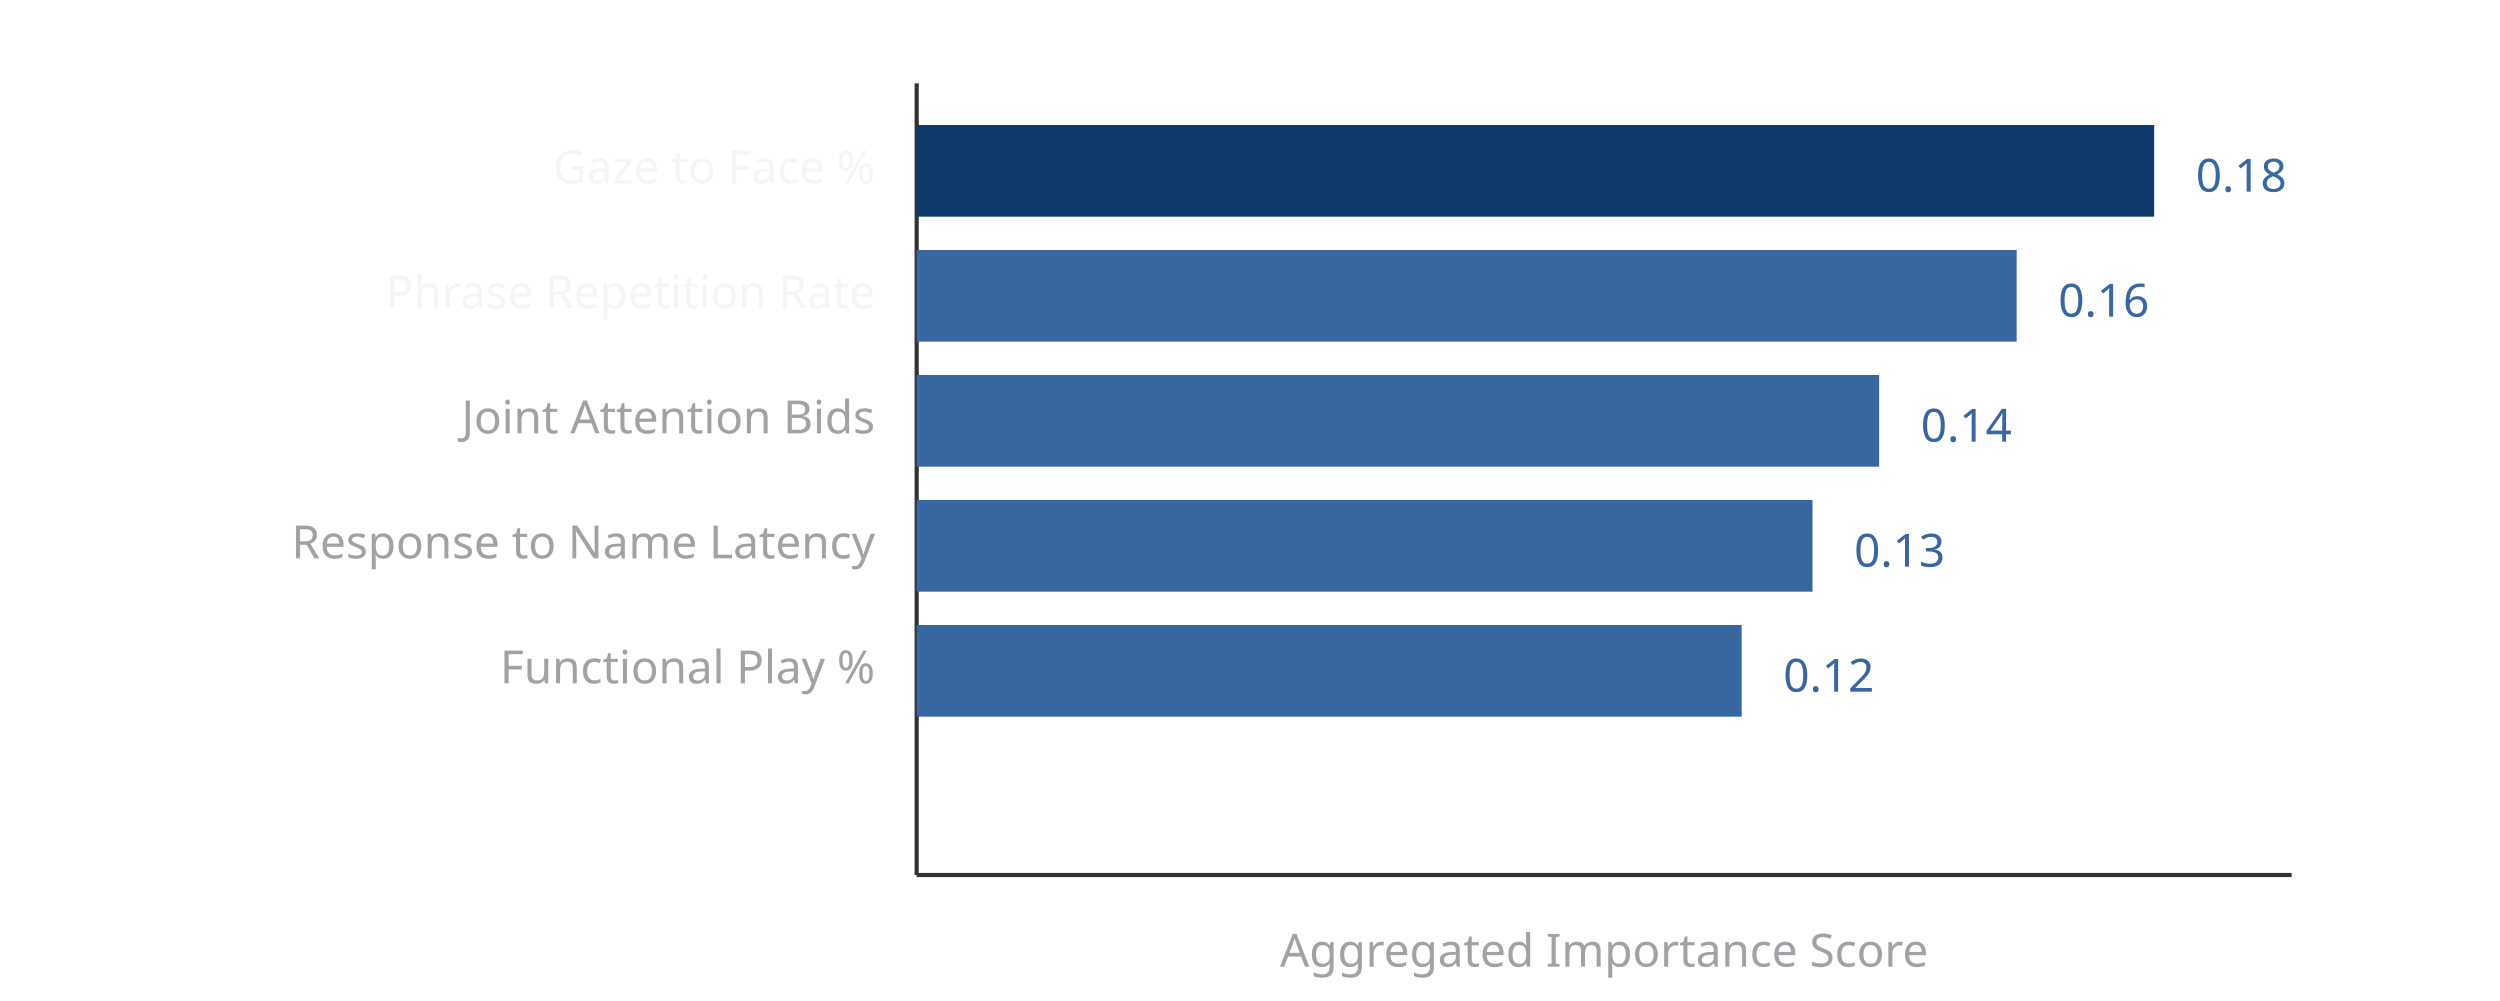
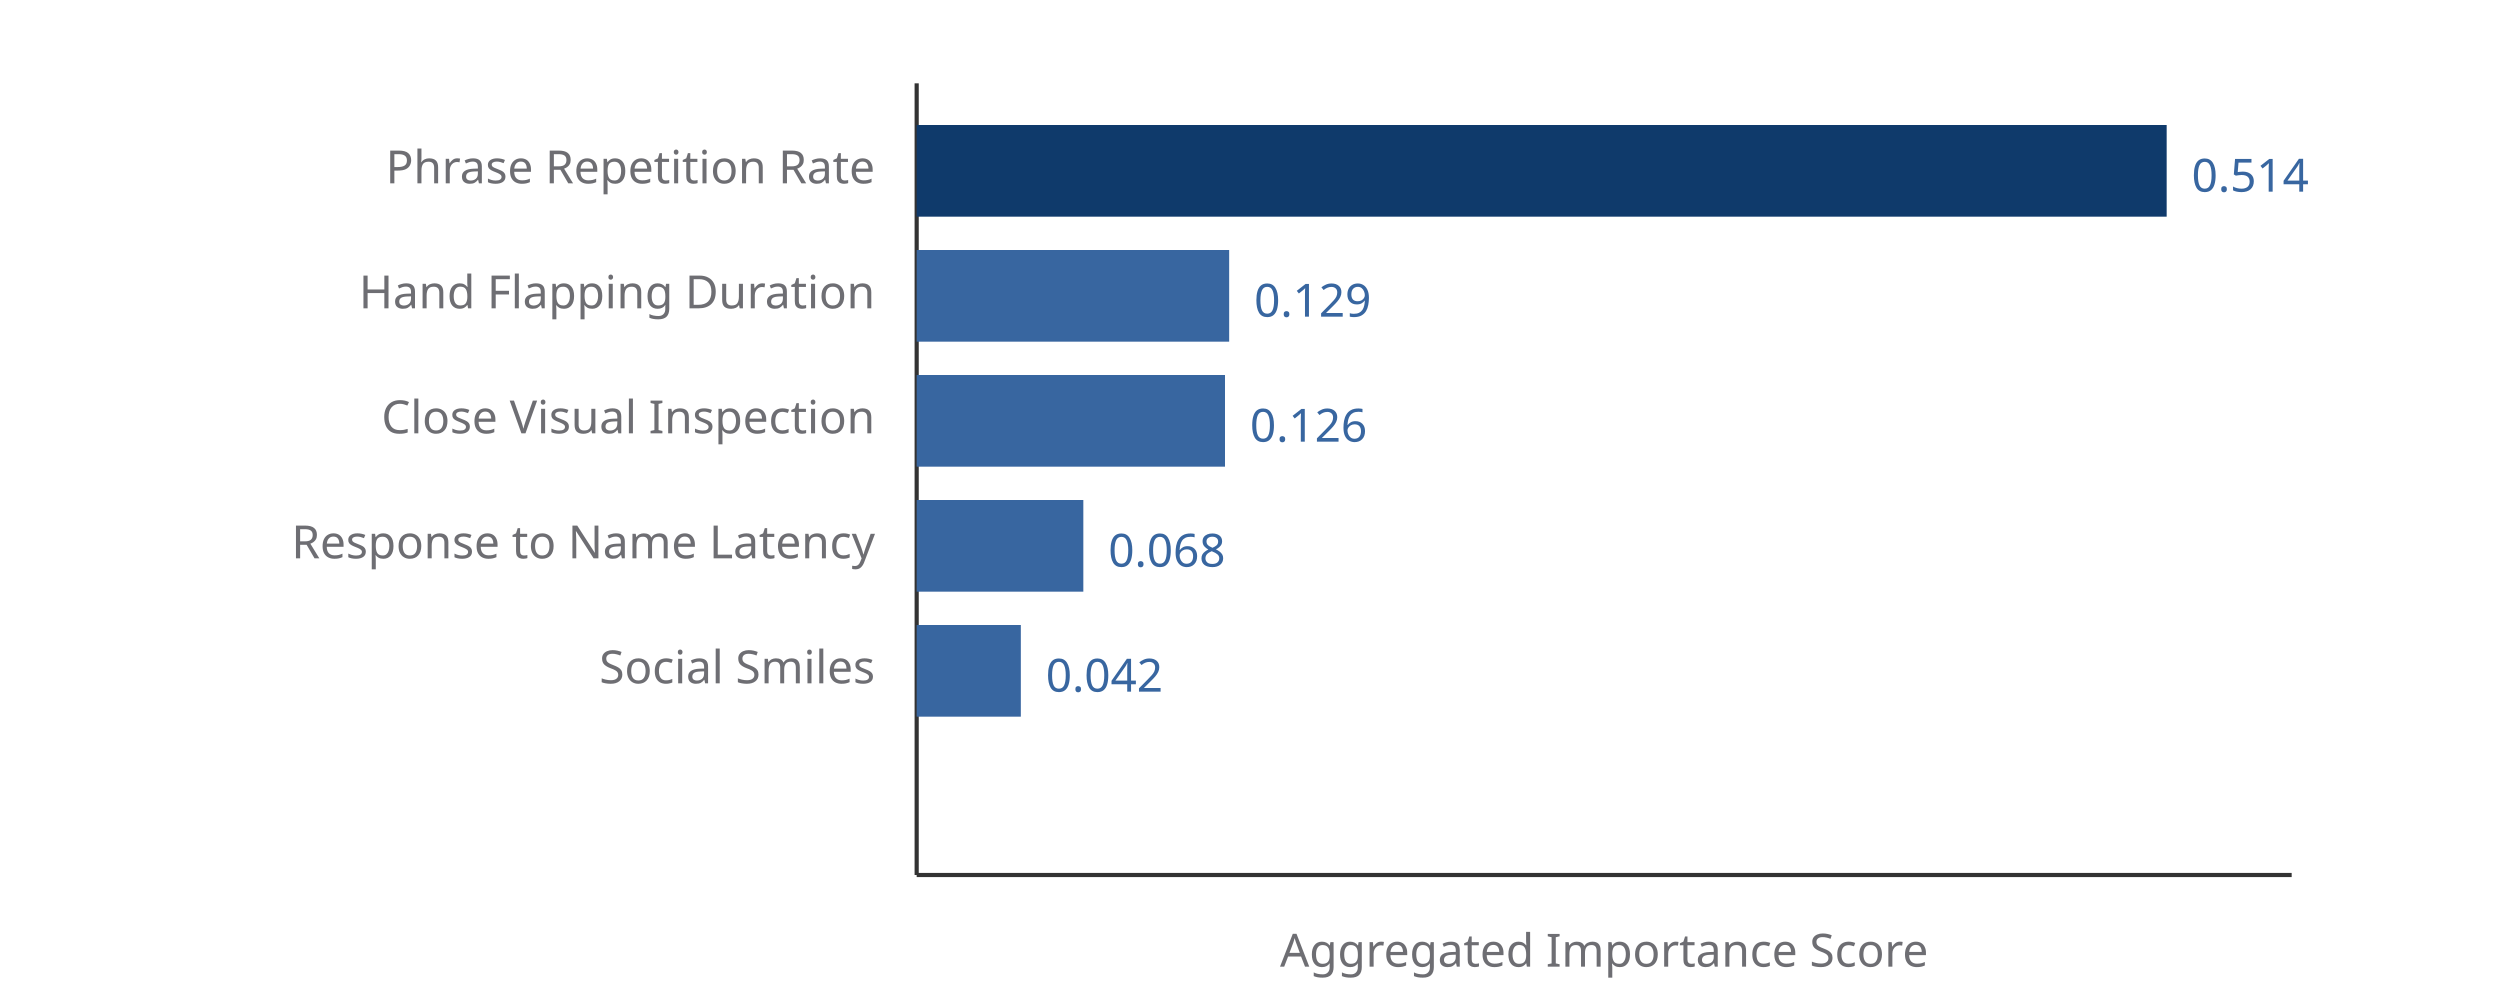
<svg xmlns="http://www.w3.org/2000/svg" style="width:100%; height:auto;" viewBox="0 0 600 240">
-   <g fill="#A1A1A6" font-family="JetBrains Mono" font-size="11">
+   <g fill="#6E6E73" font-family="JetBrains Mono" font-size="11">
    <line stroke="#333" stroke-width="1" x1="220" x2="550" y1="210" y2="210" />
    <line stroke="#333" stroke-width="1" x1="220" x2="220" y1="20" y2="210" />
    <text text-anchor="middle" x="385" y="232">Aggregated Importance Score</text>
-     <text fill="#F5F5F7" text-anchor="end" x="210" y="44">Gaze to Face %</text>
-     <rect fill="#0F3A6B" height="22" width="297" x="220" y="30" />
-     <text fill="#3866A0" x="527" y="46">0.18</text>
-     <text fill="#F5F5F7" text-anchor="end" x="210" y="74">Phrase Repetition Rate</text>
-     <rect fill="#3866A0" height="22" width="264" x="220" y="60" />
-     <text fill="#3866A0" x="494" y="76">0.16</text>
-     <text text-anchor="end" x="210" y="104">Joint Attention Bids</text>
-     <rect fill="#3866A0" height="22" width="231" x="220" y="90" />
-     <text fill="#3866A0" x="461" y="106">0.14</text>
+     <text text-anchor="end" x="210" y="44">Phrase Repetition Rate</text>
+     <rect fill="#0F3A6B" height="22" width="300" x="220" y="30" />
+     <text fill="#3866A0" x="526" y="46">0.514</text>
+     <text text-anchor="end" x="210" y="74">Hand Flapping Duration</text>
+     <rect fill="#3866A0" height="22" width="75" x="220" y="60" />
+     <text fill="#3866A0" x="301" y="76">0.129</text>
+     <text text-anchor="end" x="210" y="104">Close Visual Inspection</text>
+     <rect fill="#3866A0" height="22" width="74" x="220" y="90" />
+     <text fill="#3866A0" x="300" y="106">0.126</text>
    <text text-anchor="end" x="210" y="134">Response to Name Latency</text>
-     <rect fill="#3866A0" height="22" width="215" x="220" y="120" />
-     <text fill="#3866A0" x="445" y="136">0.13</text>
-     <text text-anchor="end" x="210" y="164">Functional Play %</text>
-     <rect fill="#3866A0" height="22" width="198" x="220" y="150" />
-     <text fill="#3866A0" x="428" y="166">0.12</text>
+     <rect fill="#3866A0" height="22" width="40" x="220" y="120" />
+     <text fill="#3866A0" x="266" y="136">0.068</text>
+     <text text-anchor="end" x="210" y="164">Social Smiles</text>
+     <rect fill="#3866A0" height="22" width="25" x="220" y="150" />
+     <text fill="#3866A0" x="251" y="166">0.042</text>
  </g>
</svg>
